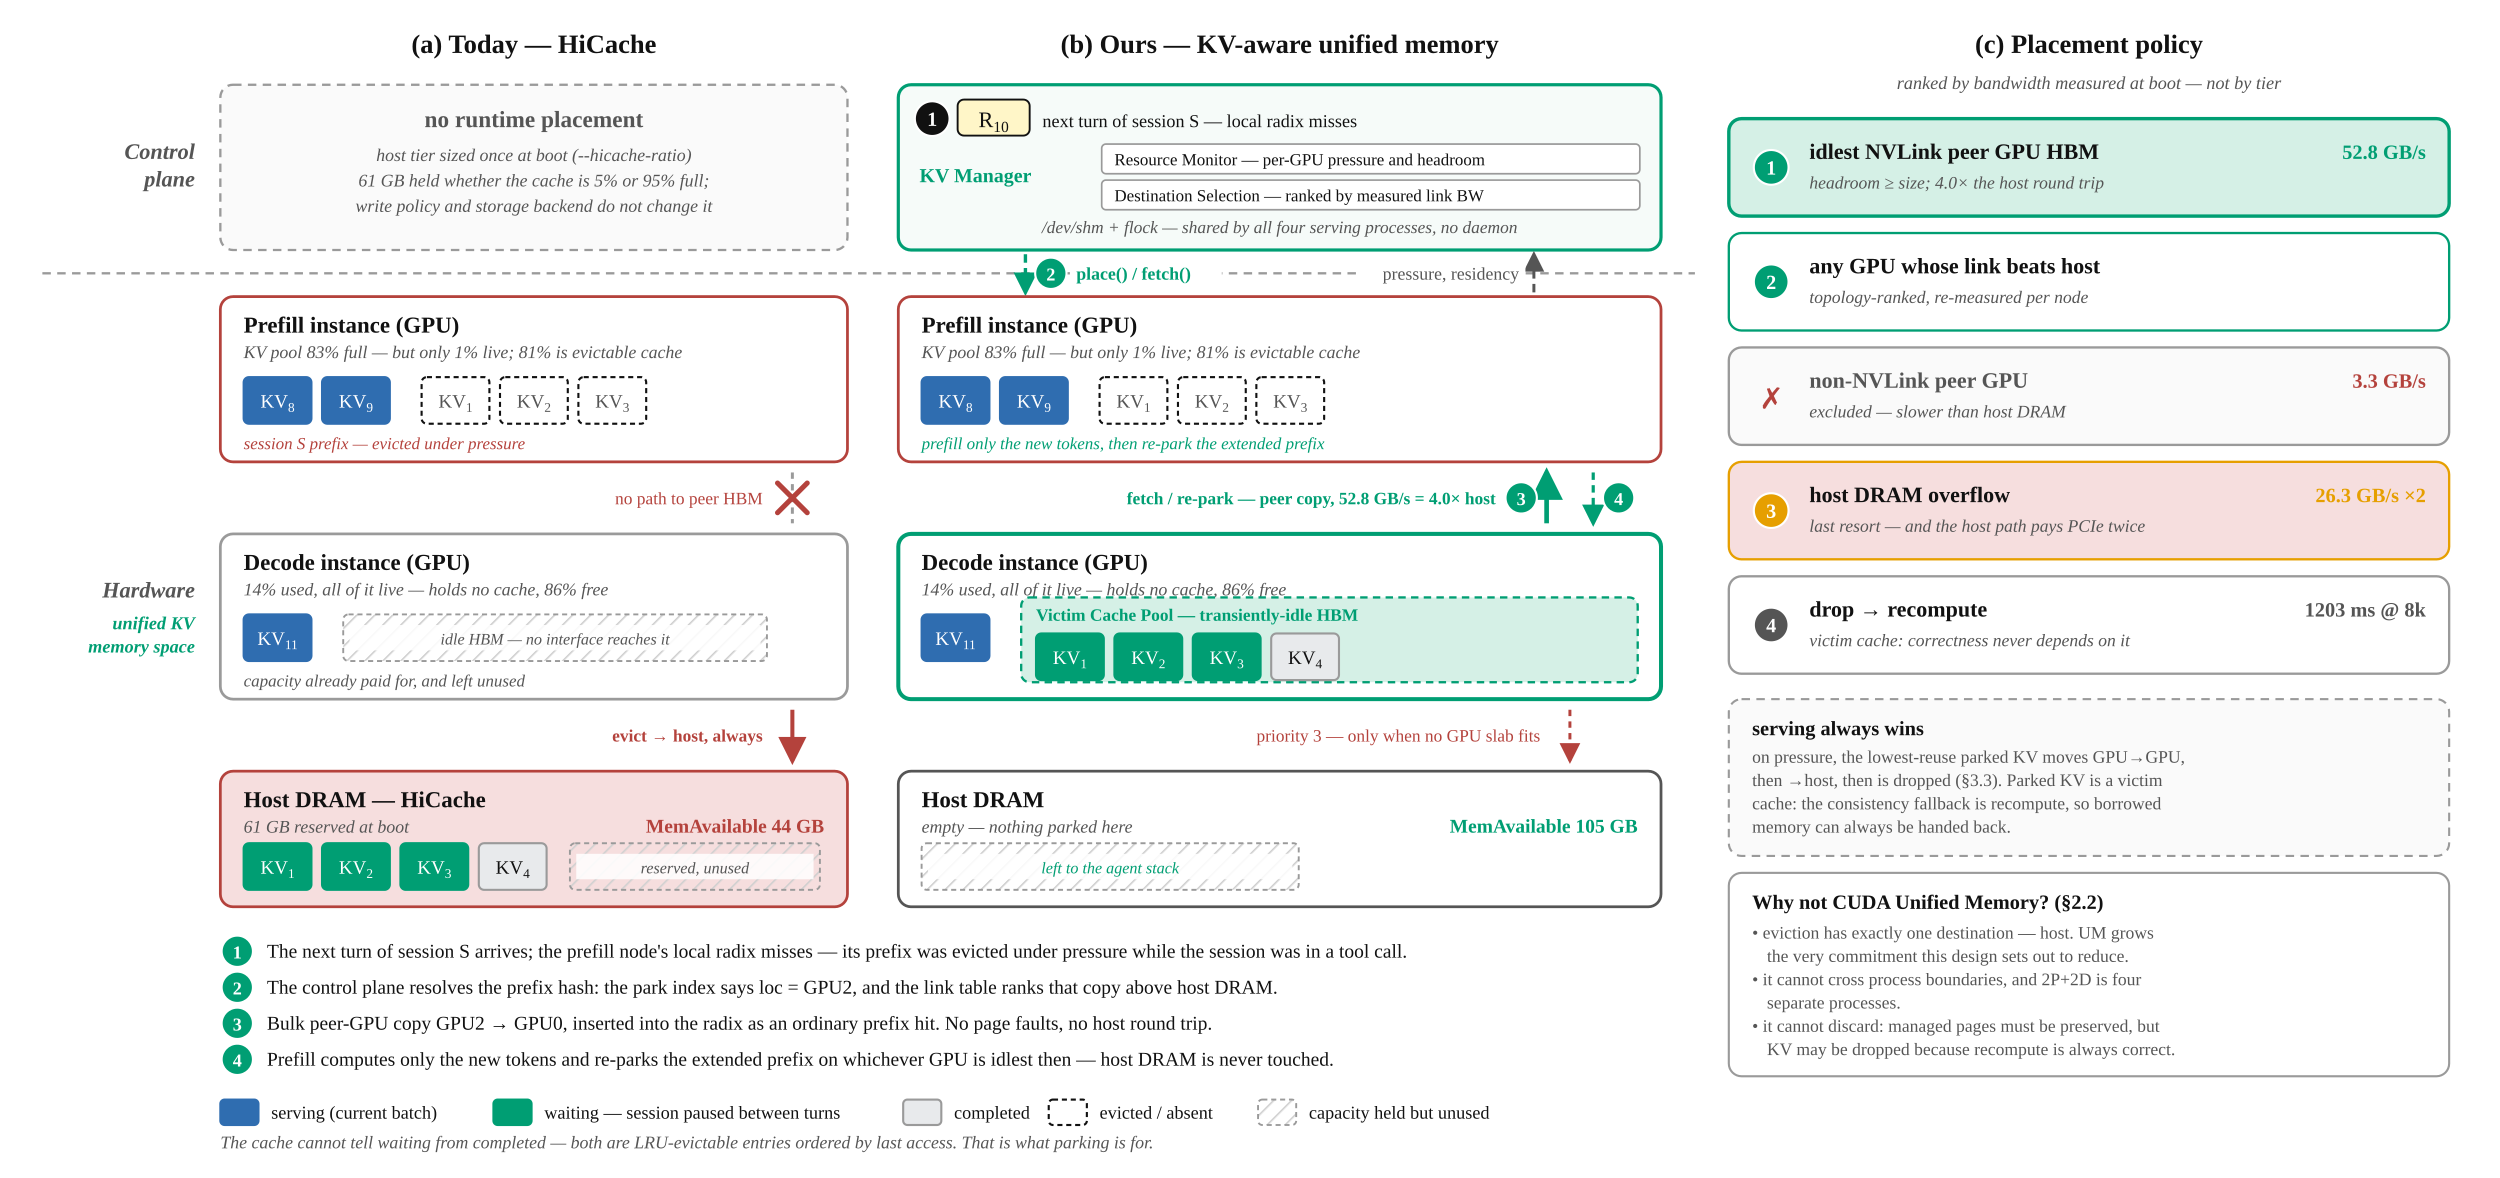
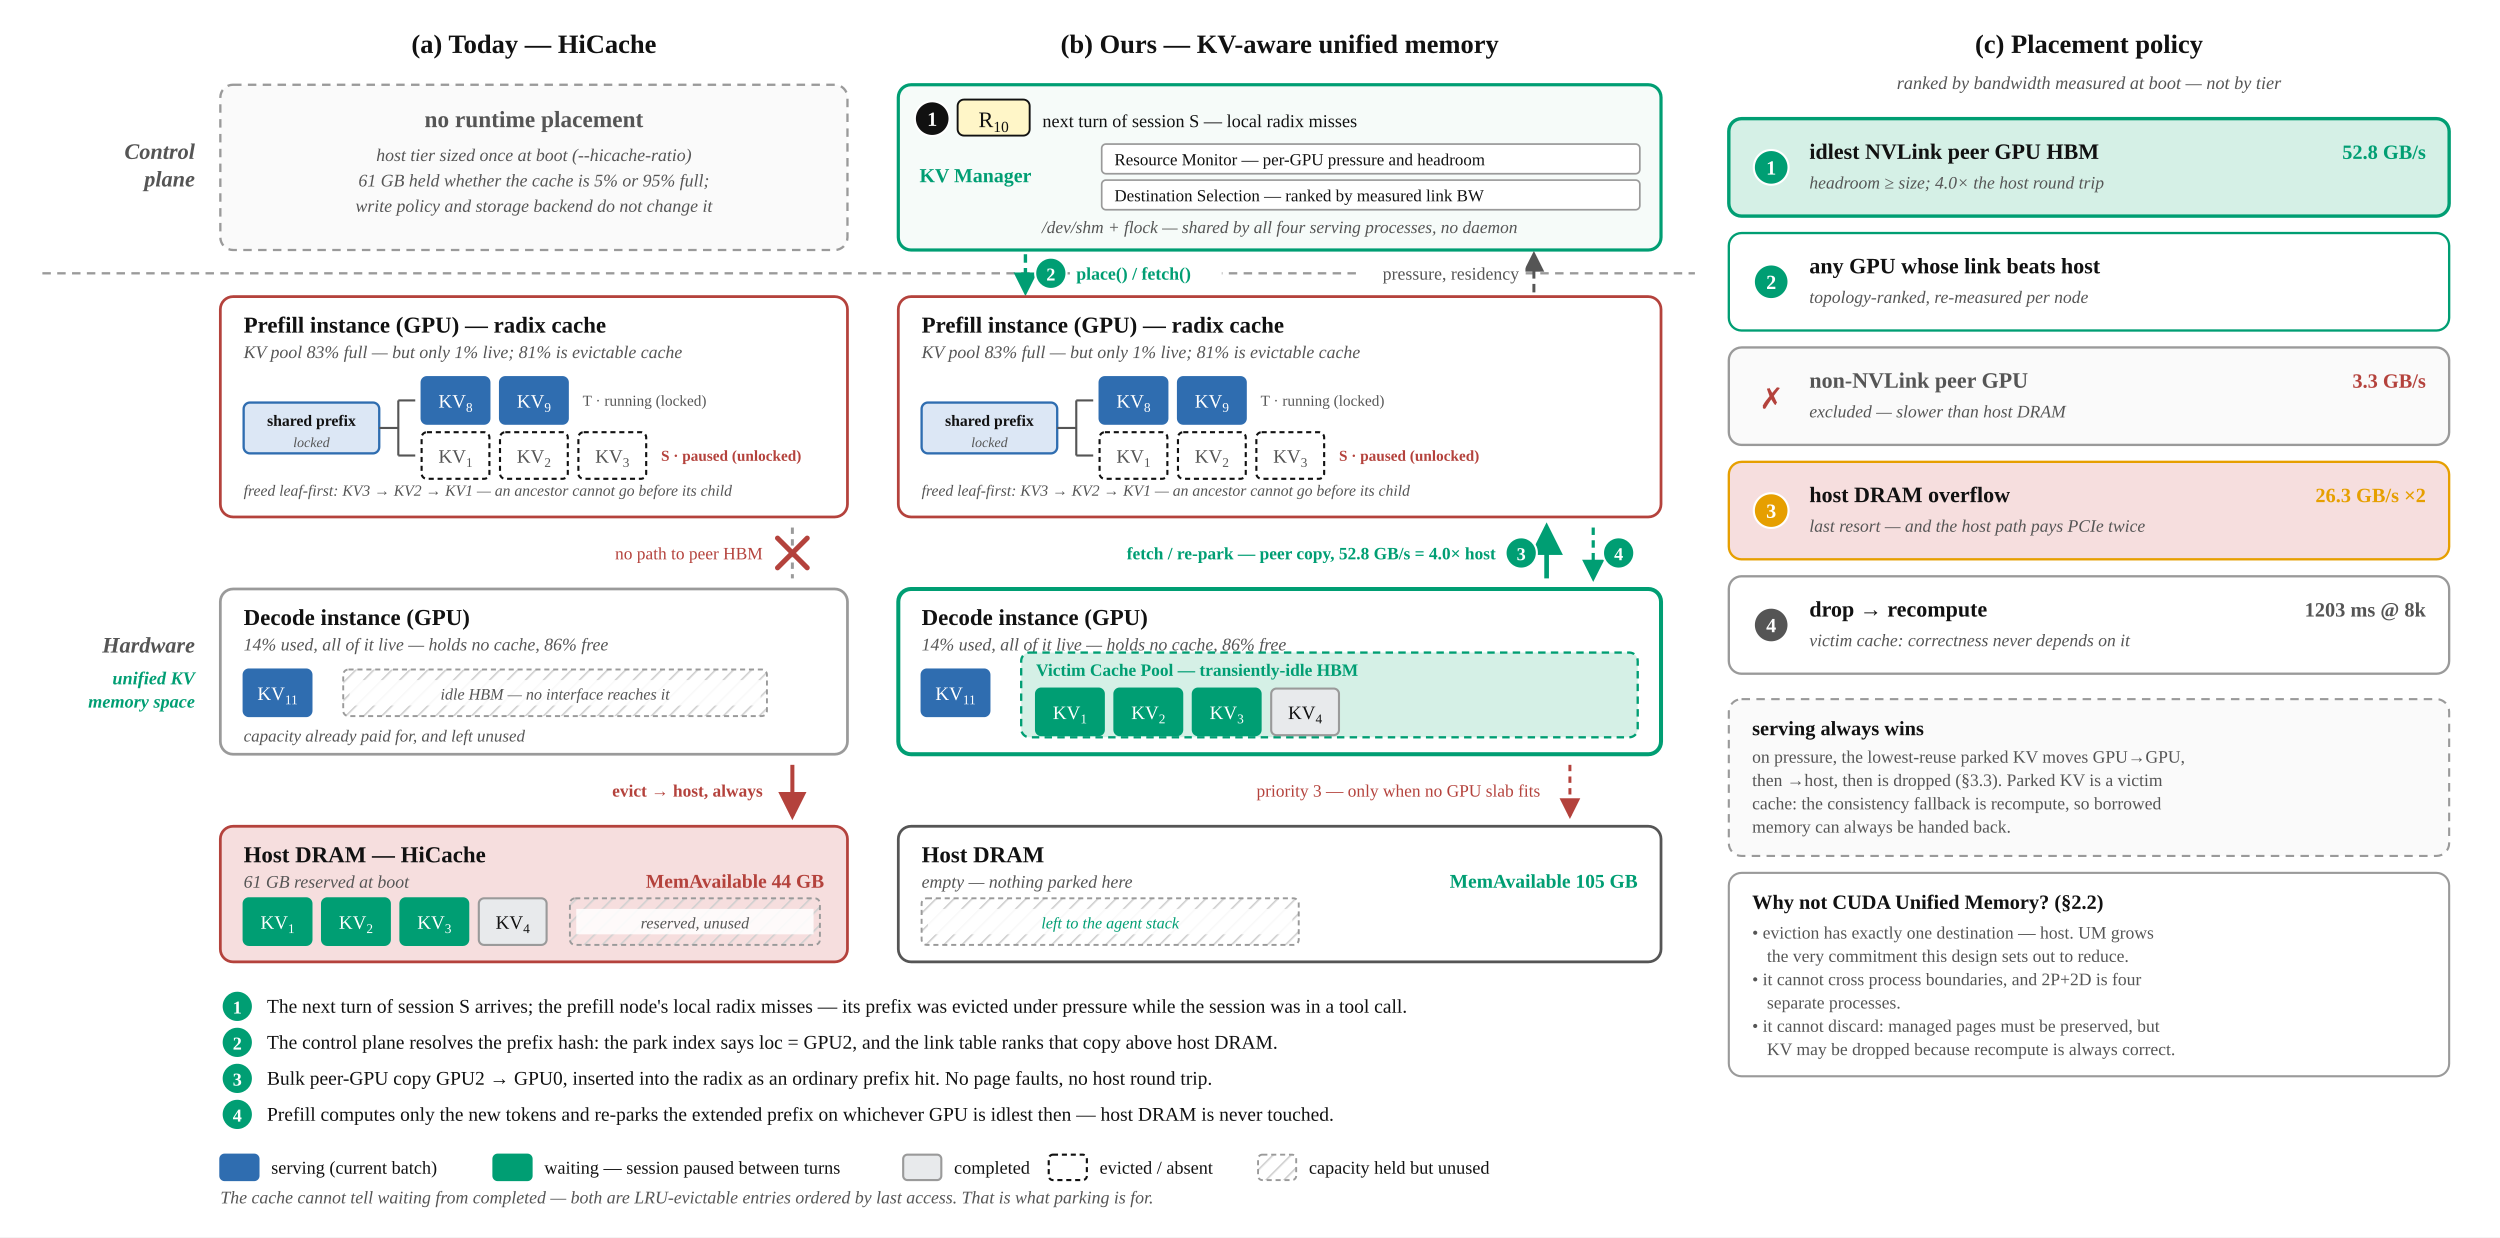
- <svg xmlns="http://www.w3.org/2000/svg" width="1180" height="556" viewBox="0 0 1180 556">
-   <rect width="1180" height="556" fill="white" />
+ <svg xmlns="http://www.w3.org/2000/svg" width="1180" height="584" viewBox="0 0 1180 584">
+   <rect width="1180" height="584" fill="white" />
  <defs>
    <marker id="aMut" viewBox="0 0 10 10" refX="8.4" refY="5" markerWidth="7" markerHeight="7" orient="auto-start-reverse">
      <path d="M0 0 L10 5 L0 10 z" fill="#555555" />
    </marker>
    <marker id="aGrn" viewBox="0 0 10 10" refX="8.4" refY="5" markerWidth="7" markerHeight="7" orient="auto-start-reverse">
      <path d="M0 0 L10 5 L0 10 z" fill="#009E73" />
    </marker>
    <marker id="aRed" viewBox="0 0 10 10" refX="8.4" refY="5" markerWidth="7" markerHeight="7" orient="auto-start-reverse">
      <path d="M0 0 L10 5 L0 10 z" fill="#B4423C" />
    </marker>
    <marker id="aInk" viewBox="0 0 10 10" refX="8.4" refY="5" markerWidth="7" markerHeight="7" orient="auto-start-reverse">
      <path d="M0 0 L10 5 L0 10 z" fill="#111111" />
    </marker>
    <pattern id="hatch" width="6" height="6" patternUnits="userSpaceOnUse" patternTransform="rotate(45)">
      <line x1="0" y1="0" x2="0" y2="6" stroke="#CFCFCF" stroke-width="1.5" />
    </pattern>
  </defs>
  <text x="252.0" y="25" font-family="Times New Roman, Times, serif" font-size="12.5" fill="#111111" font-weight="bold" text-anchor="middle">(a) Today — HiCache</text>
  <text x="604.0" y="25" font-family="Times New Roman, Times, serif" font-size="12.5" fill="#111111" font-weight="bold" text-anchor="middle">(b) Ours — KV-aware unified memory</text>
  <text x="986.0" y="25" font-family="Times New Roman, Times, serif" font-size="12.5" fill="#111111" font-weight="bold" text-anchor="middle">(c) Placement policy</text>
  <line x1="20" y1="129" x2="800" y2="129" stroke="#9A9A9A" stroke-width="1.1" stroke-dasharray="4 3" />
  <text x="92" y="75.0" font-family="Times New Roman, Times, serif" font-size="10.5" fill="#555555" font-weight="bold" text-anchor="end" font-style="italic">Control</text>
  <text x="92" y="88.0" font-family="Times New Roman, Times, serif" font-size="10.5" fill="#555555" font-weight="bold" text-anchor="end" font-style="italic">plane</text>
-   <text x="92" y="282" font-family="Times New Roman, Times, serif" font-size="10.5" fill="#555555" font-weight="bold" text-anchor="end" font-style="italic">Hardware</text>
-   <text x="92" y="297" font-family="Times New Roman, Times, serif" font-size="8.6" fill="#009E73" font-weight="bold" text-anchor="end" font-style="italic">unified KV</text>
-   <text x="92" y="308" font-family="Times New Roman, Times, serif" font-size="8.6" fill="#009E73" font-weight="bold" text-anchor="end" font-style="italic">memory space</text>
+   <text x="92" y="308" font-family="Times New Roman, Times, serif" font-size="10.5" fill="#555555" font-weight="bold" text-anchor="end" font-style="italic">Hardware</text>
+   <text x="92" y="323" font-family="Times New Roman, Times, serif" font-size="8.6" fill="#009E73" font-weight="bold" text-anchor="end" font-style="italic">unified KV</text>
+   <text x="92" y="334" font-family="Times New Roman, Times, serif" font-size="8.6" fill="#009E73" font-weight="bold" text-anchor="end" font-style="italic">memory space</text>
  <rect x="104" y="40" width="296" height="78" rx="6" ry="6" fill="#FAFAFA" stroke="#9A9A9A" stroke-width="1.1" stroke-dasharray="4 3" />
  <text x="252.0" y="60" font-family="Times New Roman, Times, serif" font-size="11" fill="#555555" font-weight="bold" text-anchor="middle">no runtime placement</text>
  <text x="252.0" y="76" font-family="Times New Roman, Times, serif" font-size="8.4" fill="#555555" font-weight="normal" text-anchor="middle" font-style="italic">host tier sized once at boot (--hicache-ratio)</text>
  <text x="252.0" y="88" font-family="Times New Roman, Times, serif" font-size="8.4" fill="#555555" font-weight="normal" text-anchor="middle" font-style="italic">61 GB held whether the cache is 5% or 95% full;</text>
  <text x="252.0" y="100" font-family="Times New Roman, Times, serif" font-size="8.4" fill="#555555" font-weight="normal" text-anchor="middle" font-style="italic">write policy and storage backend do not change it</text>
  <rect x="424" y="40" width="360" height="78" rx="6" ry="6" fill="#F6FBF9" stroke="#009E73" stroke-width="1.5" />
  <circle cx="440" cy="56" r="8.2" fill="#111111" stroke="white" stroke-width="1" />
  <text x="440" y="59.4" font-family="Times New Roman, Times, serif" font-size="9.5" fill="white" font-weight="bold" text-anchor="middle">1</text>
  <rect x="452" y="47" width="34" height="17" rx="3" ry="3" fill="#FFF6C8" stroke="#111111" stroke-width="0.9" />
  <text x="469" y="60" font-family="Times New Roman, Times, serif" font-size="10.5" fill="#111111" font-weight="normal" text-anchor="middle">R<tspan font-size="7.3" dy="2.3">10</tspan>
  </text>
  <text x="492" y="60" font-family="Times New Roman, Times, serif" font-size="8.6" fill="#111111" font-weight="normal" text-anchor="start">next turn of session S — local radix misses</text>
  <text x="434" y="86" font-family="Times New Roman, Times, serif" font-size="9.4" fill="#009E73" font-weight="bold" text-anchor="start">KV Manager</text>
  <rect x="520" y="68" width="254" height="14" rx="2" ry="2" fill="white" stroke="#9A9A9A" stroke-width="0.8" />
  <text x="526" y="78" font-family="Times New Roman, Times, serif" font-size="8.0" fill="#111111" font-weight="normal" text-anchor="start">Resource Monitor — per-GPU pressure and headroom</text>
  <rect x="520" y="85" width="254" height="14" rx="2" ry="2" fill="white" stroke="#9A9A9A" stroke-width="0.8" />
  <text x="526" y="95" font-family="Times New Roman, Times, serif" font-size="8.0" fill="#111111" font-weight="normal" text-anchor="start">Destination Selection — ranked by measured link BW</text>
  <text x="604.0" y="110" font-family="Times New Roman, Times, serif" font-size="8.2" fill="#555555" font-weight="normal" text-anchor="middle" font-style="italic">/dev/shm + flock — shared by all four serving processes, no daemon</text>
  <path d="M 484 120 L 484 138" fill="none" stroke="#009E73" stroke-width="1.6" stroke-dasharray="4 2.5" marker-end="url(#aGrn)" />
  <rect x="505" y="125.112" width="71.688" height="9.66" fill="white" />
  <text x="508" y="132" font-family="Times New Roman, Times, serif" font-size="8.4" fill="#009E73" font-weight="bold" text-anchor="start">place() / fetch()</text>
  <circle cx="496" cy="129" r="7.4" fill="#009E73" stroke="white" stroke-width="1" />
  <text x="496" y="132.4" font-family="Times New Roman, Times, serif" font-size="8.6" fill="white" font-weight="bold" text-anchor="middle">2</text>
  <path d="M 724 138 L 724 120" fill="none" stroke="#555555" stroke-width="1.4" stroke-dasharray="4 2.5" marker-end="url(#aMut)" />
  <rect x="640.584" y="125.112" width="79.416" height="9.66" fill="white" />
  <text x="717" y="132" font-family="Times New Roman, Times, serif" font-size="8.4" fill="#555555" font-weight="normal" text-anchor="end">pressure, residency</text>
-   <rect x="104" y="140" width="296" height="78" rx="6" ry="6" fill="white" stroke="#B4423C" stroke-width="1.3" />
-   <text x="115" y="157" font-family="Times New Roman, Times, serif" font-size="10.8" fill="#111111" font-weight="bold" text-anchor="start">Prefill instance (GPU)</text>
+   <rect x="104" y="140" width="296" height="104" rx="6" ry="6" fill="white" stroke="#B4423C" stroke-width="1.3" />
+   <text x="115" y="157" font-family="Times New Roman, Times, serif" font-size="10.8" fill="#111111" font-weight="bold" text-anchor="start">Prefill instance (GPU) — radix cache</text>
  <text x="115" y="169" font-family="Times New Roman, Times, serif" font-size="8.4" fill="#555555" font-weight="normal" text-anchor="start" font-style="italic">KV pool 83% full — but only 1% live; 81% is evictable cache</text>
-   <rect x="115" y="178" width="32" height="22" rx="2.5" fill="#2F6DB0" stroke="#2F6DB0" stroke-width="1" />
-   <text x="131.0" y="192.4" font-family="Times New Roman, Times, serif" font-size="9" fill="white" font-weight="normal" text-anchor="middle">KV<tspan font-size="6.3" dy="2.0">8</tspan>
-   </text>
-   <rect x="152" y="178" width="32" height="22" rx="2.5" fill="#2F6DB0" stroke="#2F6DB0" stroke-width="1" />
-   <text x="168.0" y="192.4" font-family="Times New Roman, Times, serif" font-size="9" fill="white" font-weight="normal" text-anchor="middle">KV<tspan font-size="6.3" dy="2.0">9</tspan>
-   </text>
-   <rect x="199" y="178" width="32" height="22" rx="2.5" fill="white" stroke="#111111" stroke-width="1" stroke-dasharray="2.4 1.8" />
-   <text x="215.0" y="192.4" font-family="Times New Roman, Times, serif" font-size="9" fill="#555555" font-weight="normal" text-anchor="middle">KV<tspan font-size="6.3" dy="2.0">1</tspan>
-   </text>
-   <rect x="236" y="178" width="32" height="22" rx="2.5" fill="white" stroke="#111111" stroke-width="1" stroke-dasharray="2.4 1.8" />
-   <text x="252.0" y="192.4" font-family="Times New Roman, Times, serif" font-size="9" fill="#555555" font-weight="normal" text-anchor="middle">KV<tspan font-size="6.3" dy="2.0">2</tspan>
-   </text>
-   <rect x="273" y="178" width="32" height="22" rx="2.5" fill="white" stroke="#111111" stroke-width="1" stroke-dasharray="2.4 1.8" />
-   <text x="289.0" y="192.4" font-family="Times New Roman, Times, serif" font-size="9" fill="#555555" font-weight="normal" text-anchor="middle">KV<tspan font-size="6.3" dy="2.0">3</tspan>
-   </text>
-   <text x="115" y="212" font-family="Times New Roman, Times, serif" font-size="8.0" fill="#B4423C" font-weight="normal" text-anchor="start" font-style="italic">session S prefix — evicted under pressure</text>
-   <rect x="104" y="252" width="296" height="78" rx="6" ry="6" fill="white" stroke="#9A9A9A" stroke-width="1.3" />
-   <text x="115" y="269" font-family="Times New Roman, Times, serif" font-size="10.8" fill="#111111" font-weight="bold" text-anchor="start">Decode instance (GPU)</text>
-   <text x="115" y="281" font-family="Times New Roman, Times, serif" font-size="8.4" fill="#555555" font-weight="normal" text-anchor="start" font-style="italic">14% used, all of it live — holds no cache, 86% free</text>
-   <rect x="115" y="290" width="32" height="22" rx="2.5" fill="#2F6DB0" stroke="#2F6DB0" stroke-width="1" />
-   <text x="131.0" y="304.4" font-family="Times New Roman, Times, serif" font-size="9" fill="white" font-weight="normal" text-anchor="middle">KV<tspan font-size="6.3" dy="2.0">11</tspan>
-   </text>
-   <rect x="162" y="290" width="200" height="22" rx="2.5" fill="url(#hatch)" stroke="#9A9A9A" stroke-width="0.9" stroke-dasharray="2.4 1.8" />
-   <rect x="165" y="295.0" width="194" height="12" fill="white" opacity="0.86" />
-   <text x="262.0" y="304.2" font-family="Times New Roman, Times, serif" font-size="7.6" fill="#555555" font-weight="normal" text-anchor="middle" font-style="italic">idle HBM — no interface reaches it</text>
-   <text x="115" y="324" font-family="Times New Roman, Times, serif" font-size="8.0" fill="#555555" font-weight="normal" text-anchor="start" font-style="italic">capacity already paid for, and left unused</text>
-   <rect x="104" y="364" width="296" height="64" rx="6" ry="6" fill="#F6DEDE" stroke="#B4423C" stroke-width="1.3" />
-   <text x="115" y="381" font-family="Times New Roman, Times, serif" font-size="10.8" fill="#111111" font-weight="bold" text-anchor="start">Host DRAM — HiCache</text>
-   <text x="115" y="393" font-family="Times New Roman, Times, serif" font-size="8.4" fill="#555555" font-weight="normal" text-anchor="start" font-style="italic">61 GB reserved at boot</text>
-   <text x="389" y="393" font-family="Times New Roman, Times, serif" font-size="9.2" fill="#B4423C" font-weight="bold" text-anchor="end">MemAvailable 44 GB</text>
-   <rect x="115" y="398" width="32" height="22" rx="2.5" fill="#009E73" stroke="#009E73" stroke-width="1" />
-   <text x="131.0" y="412.4" font-family="Times New Roman, Times, serif" font-size="9" fill="white" font-weight="normal" text-anchor="middle">KV<tspan font-size="6.3" dy="2.0">1</tspan>
-   </text>
-   <rect x="152" y="398" width="32" height="22" rx="2.5" fill="#009E73" stroke="#009E73" stroke-width="1" />
-   <text x="168.0" y="412.4" font-family="Times New Roman, Times, serif" font-size="9" fill="white" font-weight="normal" text-anchor="middle">KV<tspan font-size="6.3" dy="2.0">2</tspan>
-   </text>
-   <rect x="189" y="398" width="32" height="22" rx="2.5" fill="#009E73" stroke="#009E73" stroke-width="1" />
-   <text x="205.0" y="412.4" font-family="Times New Roman, Times, serif" font-size="9" fill="white" font-weight="normal" text-anchor="middle">KV<tspan font-size="6.3" dy="2.0">3</tspan>
-   </text>
-   <rect x="226" y="398" width="32" height="22" rx="2.5" fill="#E8EAEC" stroke="#9A9A9A" stroke-width="1" />
-   <text x="242.0" y="412.4" font-family="Times New Roman, Times, serif" font-size="9" fill="#111111" font-weight="normal" text-anchor="middle">KV<tspan font-size="6.3" dy="2.0">4</tspan>
-   </text>
-   <rect x="269" y="398" width="118" height="22" rx="2.5" fill="url(#hatch)" stroke="#9A9A9A" stroke-width="0.9" stroke-dasharray="2.4 1.8" />
-   <rect x="272" y="403.0" width="112" height="12" fill="white" opacity="0.86" />
-   <text x="328.0" y="412.2" font-family="Times New Roman, Times, serif" font-size="7.6" fill="#555555" font-weight="normal" text-anchor="middle" font-style="italic">reserved, unused</text>
-   <rect x="424" y="140" width="360" height="78" rx="6" ry="6" fill="white" stroke="#B4423C" stroke-width="1.3" />
-   <text x="435" y="157" font-family="Times New Roman, Times, serif" font-size="10.8" fill="#111111" font-weight="bold" text-anchor="start">Prefill instance (GPU)</text>
+   <rect x="115" y="190.0" width="64" height="24" rx="3" ry="3" fill="#DCE7F5" stroke="#2F6DB0" stroke-width="1.1" />
+   <text x="147.0" y="201.0" font-family="Times New Roman, Times, serif" font-size="7.4" fill="#111111" font-weight="bold" text-anchor="middle">shared prefix</text>
+   <text x="147.0" y="211.0" font-family="Times New Roman, Times, serif" font-size="6.6" fill="#555555" font-weight="normal" text-anchor="middle" font-style="italic">locked</text>
+   <line x1="179" y1="202.0" x2="188" y2="202.0" stroke="#555555" stroke-width="1" />
+   <line x1="188" y1="189.0" x2="188" y2="215.0" stroke="#555555" stroke-width="1" />
+   <line x1="188" y1="189.0" x2="196" y2="189.0" stroke="#555555" stroke-width="1" />
+   <line x1="188" y1="215.0" x2="196" y2="215.0" stroke="#555555" stroke-width="1" />
+   <rect x="199" y="178" width="32" height="22" rx="2.5" fill="#2F6DB0" stroke="#2F6DB0" stroke-width="1" />
+   <text x="215.0" y="192.4" font-family="Times New Roman, Times, serif" font-size="9" fill="white" font-weight="normal" text-anchor="middle">KV<tspan font-size="6.3" dy="2.0">8</tspan>
+   </text>
+   <rect x="236" y="178" width="32" height="22" rx="2.5" fill="#2F6DB0" stroke="#2F6DB0" stroke-width="1" />
+   <text x="252.0" y="192.4" font-family="Times New Roman, Times, serif" font-size="9" fill="white" font-weight="normal" text-anchor="middle">KV<tspan font-size="6.3" dy="2.0">9</tspan>
+   </text>
+   <text x="275" y="191.5" font-family="Times New Roman, Times, serif" font-size="7.2" fill="#555555" font-weight="normal" text-anchor="start">T · running (locked)</text>
+   <rect x="199" y="204" width="32" height="22" rx="2.5" fill="white" stroke="#111111" stroke-width="1" stroke-dasharray="2.4 1.8" />
+   <text x="215.0" y="218.4" font-family="Times New Roman, Times, serif" font-size="9" fill="#555555" font-weight="normal" text-anchor="middle">KV<tspan font-size="6.3" dy="2.0">1</tspan>
+   </text>
+   <rect x="236" y="204" width="32" height="22" rx="2.5" fill="white" stroke="#111111" stroke-width="1" stroke-dasharray="2.4 1.8" />
+   <text x="252.0" y="218.4" font-family="Times New Roman, Times, serif" font-size="9" fill="#555555" font-weight="normal" text-anchor="middle">KV<tspan font-size="6.3" dy="2.0">2</tspan>
+   </text>
+   <rect x="273" y="204" width="32" height="22" rx="2.5" fill="white" stroke="#111111" stroke-width="1" stroke-dasharray="2.4 1.8" />
+   <text x="289.0" y="218.4" font-family="Times New Roman, Times, serif" font-size="9" fill="#555555" font-weight="normal" text-anchor="middle">KV<tspan font-size="6.3" dy="2.0">3</tspan>
+   </text>
+   <text x="312" y="217.5" font-family="Times New Roman, Times, serif" font-size="7.2" fill="#B4423C" font-weight="bold" text-anchor="start">S · paused (unlocked)</text>
+   <text x="115" y="234" font-family="Times New Roman, Times, serif" font-size="7.4" fill="#555555" font-weight="normal" text-anchor="start" font-style="italic">freed leaf-first: KV3 → KV2 → KV1 — an ancestor cannot go before its child</text>
+   <rect x="104" y="278" width="296" height="78" rx="6" ry="6" fill="white" stroke="#9A9A9A" stroke-width="1.3" />
+   <text x="115" y="295" font-family="Times New Roman, Times, serif" font-size="10.8" fill="#111111" font-weight="bold" text-anchor="start">Decode instance (GPU)</text>
+   <text x="115" y="307" font-family="Times New Roman, Times, serif" font-size="8.4" fill="#555555" font-weight="normal" text-anchor="start" font-style="italic">14% used, all of it live — holds no cache, 86% free</text>
+   <rect x="115" y="316" width="32" height="22" rx="2.5" fill="#2F6DB0" stroke="#2F6DB0" stroke-width="1" />
+   <text x="131.0" y="330.4" font-family="Times New Roman, Times, serif" font-size="9" fill="white" font-weight="normal" text-anchor="middle">KV<tspan font-size="6.3" dy="2.0">11</tspan>
+   </text>
+   <rect x="162" y="316" width="200" height="22" rx="2.5" fill="url(#hatch)" stroke="#9A9A9A" stroke-width="0.9" stroke-dasharray="2.4 1.8" />
+   <rect x="165" y="321.0" width="194" height="12" fill="white" opacity="0.86" />
+   <text x="262.0" y="330.2" font-family="Times New Roman, Times, serif" font-size="7.6" fill="#555555" font-weight="normal" text-anchor="middle" font-style="italic">idle HBM — no interface reaches it</text>
+   <text x="115" y="350" font-family="Times New Roman, Times, serif" font-size="8.0" fill="#555555" font-weight="normal" text-anchor="start" font-style="italic">capacity already paid for, and left unused</text>
+   <rect x="104" y="390" width="296" height="64" rx="6" ry="6" fill="#F6DEDE" stroke="#B4423C" stroke-width="1.3" />
+   <text x="115" y="407" font-family="Times New Roman, Times, serif" font-size="10.8" fill="#111111" font-weight="bold" text-anchor="start">Host DRAM — HiCache</text>
+   <text x="115" y="419" font-family="Times New Roman, Times, serif" font-size="8.4" fill="#555555" font-weight="normal" text-anchor="start" font-style="italic">61 GB reserved at boot</text>
+   <text x="389" y="419" font-family="Times New Roman, Times, serif" font-size="9.2" fill="#B4423C" font-weight="bold" text-anchor="end">MemAvailable 44 GB</text>
+   <rect x="115" y="424" width="32" height="22" rx="2.5" fill="#009E73" stroke="#009E73" stroke-width="1" />
+   <text x="131.0" y="438.4" font-family="Times New Roman, Times, serif" font-size="9" fill="white" font-weight="normal" text-anchor="middle">KV<tspan font-size="6.3" dy="2.0">1</tspan>
+   </text>
+   <rect x="152" y="424" width="32" height="22" rx="2.5" fill="#009E73" stroke="#009E73" stroke-width="1" />
+   <text x="168.0" y="438.4" font-family="Times New Roman, Times, serif" font-size="9" fill="white" font-weight="normal" text-anchor="middle">KV<tspan font-size="6.3" dy="2.0">2</tspan>
+   </text>
+   <rect x="189" y="424" width="32" height="22" rx="2.5" fill="#009E73" stroke="#009E73" stroke-width="1" />
+   <text x="205.0" y="438.4" font-family="Times New Roman, Times, serif" font-size="9" fill="white" font-weight="normal" text-anchor="middle">KV<tspan font-size="6.3" dy="2.0">3</tspan>
+   </text>
+   <rect x="226" y="424" width="32" height="22" rx="2.5" fill="#E8EAEC" stroke="#9A9A9A" stroke-width="1" />
+   <text x="242.0" y="438.4" font-family="Times New Roman, Times, serif" font-size="9" fill="#111111" font-weight="normal" text-anchor="middle">KV<tspan font-size="6.3" dy="2.0">4</tspan>
+   </text>
+   <rect x="269" y="424" width="118" height="22" rx="2.5" fill="url(#hatch)" stroke="#9A9A9A" stroke-width="0.9" stroke-dasharray="2.4 1.8" />
+   <rect x="272" y="429.0" width="112" height="12" fill="white" opacity="0.86" />
+   <text x="328.0" y="438.2" font-family="Times New Roman, Times, serif" font-size="7.6" fill="#555555" font-weight="normal" text-anchor="middle" font-style="italic">reserved, unused</text>
+   <rect x="424" y="140" width="360" height="104" rx="6" ry="6" fill="white" stroke="#B4423C" stroke-width="1.3" />
+   <text x="435" y="157" font-family="Times New Roman, Times, serif" font-size="10.8" fill="#111111" font-weight="bold" text-anchor="start">Prefill instance (GPU) — radix cache</text>
  <text x="435" y="169" font-family="Times New Roman, Times, serif" font-size="8.4" fill="#555555" font-weight="normal" text-anchor="start" font-style="italic">KV pool 83% full — but only 1% live; 81% is evictable cache</text>
-   <rect x="435" y="178" width="32" height="22" rx="2.5" fill="#2F6DB0" stroke="#2F6DB0" stroke-width="1" />
-   <text x="451.0" y="192.4" font-family="Times New Roman, Times, serif" font-size="9" fill="white" font-weight="normal" text-anchor="middle">KV<tspan font-size="6.3" dy="2.0">8</tspan>
-   </text>
-   <rect x="472" y="178" width="32" height="22" rx="2.5" fill="#2F6DB0" stroke="#2F6DB0" stroke-width="1" />
-   <text x="488.0" y="192.4" font-family="Times New Roman, Times, serif" font-size="9" fill="white" font-weight="normal" text-anchor="middle">KV<tspan font-size="6.3" dy="2.0">9</tspan>
-   </text>
-   <rect x="519" y="178" width="32" height="22" rx="2.5" fill="white" stroke="#111111" stroke-width="1" stroke-dasharray="2.4 1.8" />
-   <text x="535.0" y="192.4" font-family="Times New Roman, Times, serif" font-size="9" fill="#555555" font-weight="normal" text-anchor="middle">KV<tspan font-size="6.3" dy="2.0">1</tspan>
-   </text>
-   <rect x="556" y="178" width="32" height="22" rx="2.5" fill="white" stroke="#111111" stroke-width="1" stroke-dasharray="2.4 1.8" />
-   <text x="572.0" y="192.4" font-family="Times New Roman, Times, serif" font-size="9" fill="#555555" font-weight="normal" text-anchor="middle">KV<tspan font-size="6.3" dy="2.0">2</tspan>
-   </text>
-   <rect x="593" y="178" width="32" height="22" rx="2.5" fill="white" stroke="#111111" stroke-width="1" stroke-dasharray="2.4 1.8" />
-   <text x="609.0" y="192.4" font-family="Times New Roman, Times, serif" font-size="9" fill="#555555" font-weight="normal" text-anchor="middle">KV<tspan font-size="6.3" dy="2.0">3</tspan>
-   </text>
-   <text x="435" y="212" font-family="Times New Roman, Times, serif" font-size="8.0" fill="#009E73" font-weight="normal" text-anchor="start" font-style="italic">prefill only the new tokens, then re-park the extended prefix</text>
-   <rect x="424" y="252" width="360" height="78" rx="6" ry="6" fill="white" stroke="#009E73" stroke-width="1.9" />
-   <text x="435" y="269" font-family="Times New Roman, Times, serif" font-size="10.8" fill="#111111" font-weight="bold" text-anchor="start">Decode instance (GPU)</text>
-   <text x="435" y="281" font-family="Times New Roman, Times, serif" font-size="8.4" fill="#555555" font-weight="normal" text-anchor="start" font-style="italic">14% used, all of it live — holds no cache, 86% free</text>
-   <rect x="435" y="290" width="32" height="22" rx="2.5" fill="#2F6DB0" stroke="#2F6DB0" stroke-width="1" />
-   <text x="451.0" y="304.4" font-family="Times New Roman, Times, serif" font-size="9" fill="white" font-weight="normal" text-anchor="middle">KV<tspan font-size="6.3" dy="2.0">11</tspan>
-   </text>
-   <rect x="482" y="282" width="291" height="40" rx="4" ry="4" fill="#D5F0E6" stroke="#009E73" stroke-width="1.1" stroke-dasharray="3.5 2.5" />
-   <text x="489" y="293" font-family="Times New Roman, Times, serif" font-size="8.2" fill="#009E73" font-weight="bold" text-anchor="start">Victim Cache Pool — transiently-idle HBM</text>
-   <rect x="489" y="299" width="32" height="22" rx="2.5" fill="#009E73" stroke="#009E73" stroke-width="1" />
-   <text x="505.0" y="313.4" font-family="Times New Roman, Times, serif" font-size="9" fill="white" font-weight="normal" text-anchor="middle">KV<tspan font-size="6.3" dy="2.0">1</tspan>
-   </text>
-   <rect x="526" y="299" width="32" height="22" rx="2.5" fill="#009E73" stroke="#009E73" stroke-width="1" />
-   <text x="542.0" y="313.4" font-family="Times New Roman, Times, serif" font-size="9" fill="white" font-weight="normal" text-anchor="middle">KV<tspan font-size="6.3" dy="2.0">2</tspan>
-   </text>
-   <rect x="563" y="299" width="32" height="22" rx="2.5" fill="#009E73" stroke="#009E73" stroke-width="1" />
-   <text x="579.0" y="313.4" font-family="Times New Roman, Times, serif" font-size="9" fill="white" font-weight="normal" text-anchor="middle">KV<tspan font-size="6.3" dy="2.0">3</tspan>
-   </text>
-   <rect x="600" y="299" width="32" height="22" rx="2.5" fill="#E8EAEC" stroke="#9A9A9A" stroke-width="1" />
-   <text x="616.0" y="313.4" font-family="Times New Roman, Times, serif" font-size="9" fill="#111111" font-weight="normal" text-anchor="middle">KV<tspan font-size="6.3" dy="2.0">4</tspan>
-   </text>
-   <rect x="424" y="364" width="360" height="64" rx="6" ry="6" fill="white" stroke="#555555" stroke-width="1.3" />
-   <text x="435" y="381" font-family="Times New Roman, Times, serif" font-size="10.8" fill="#111111" font-weight="bold" text-anchor="start">Host DRAM</text>
-   <text x="435" y="393" font-family="Times New Roman, Times, serif" font-size="8.4" fill="#555555" font-weight="normal" text-anchor="start" font-style="italic">empty — nothing parked here</text>
-   <text x="773" y="393" font-family="Times New Roman, Times, serif" font-size="9.2" fill="#009E73" font-weight="bold" text-anchor="end">MemAvailable 105 GB</text>
-   <rect x="435" y="398" width="178" height="22" rx="2.5" fill="url(#hatch)" stroke="#9A9A9A" stroke-width="0.9" stroke-dasharray="2.4 1.8" />
-   <rect x="438" y="403.0" width="172" height="12" fill="white" opacity="0.86" />
-   <text x="524.0" y="412.2" font-family="Times New Roman, Times, serif" font-size="7.6" fill="#009E73" font-weight="normal" text-anchor="middle" font-style="italic">left to the agent stack</text>
-   <line x1="374" y1="223" x2="374" y2="247" stroke="#9A9A9A" stroke-width="1.4" stroke-dasharray="3 2.5" />
-   <path d="M 367 228.0 L 381 242.0 M 381 228.0 L 367 242.0" stroke="#B4423C" stroke-width="2.4" stroke-linecap="round" />
-   <rect x="285.332" y="231.276" width="77.668" height="9.43" fill="white" />
-   <text x="360" y="238.0" font-family="Times New Roman, Times, serif" font-size="8.2" fill="#B4423C" font-weight="normal" text-anchor="end">no path to peer HBM</text>
-   <path d="M 374 335 L 374 359" fill="none" stroke="#B4423C" stroke-width="1.9" marker-end="url(#aRed)" />
-   <rect x="281.56" y="343.276" width="81.44" height="9.43" fill="white" />
-   <text x="360" y="350.0" font-family="Times New Roman, Times, serif" font-size="8.2" fill="#B4423C" font-weight="bold" text-anchor="end">evict → host, always</text>
-   <path d="M 730 247 L 730 223" fill="none" stroke="#009E73" stroke-width="2.2" marker-end="url(#aGrn)" />
-   <path d="M 752 223 L 752 247" fill="none" stroke="#009E73" stroke-width="1.5" stroke-dasharray="3.5 2.5" marker-end="url(#aGrn)" />
-   <circle cx="718" cy="235.0" r="7.4" fill="#009E73" stroke="white" stroke-width="1" />
-   <text x="718" y="238.4" font-family="Times New Roman, Times, serif" font-size="8.6" fill="white" font-weight="bold" text-anchor="middle">3</text>
-   <circle cx="764" cy="235.0" r="7.4" fill="#009E73" stroke="white" stroke-width="1" />
-   <text x="764" y="238.4" font-family="Times New Roman, Times, serif" font-size="8.6" fill="white" font-weight="bold" text-anchor="middle">4</text>
-   <rect x="514.4" y="231.276" width="194.6" height="9.43" fill="white" />
-   <text x="706" y="238.0" font-family="Times New Roman, Times, serif" font-size="8.2" fill="#009E73" font-weight="bold" text-anchor="end">fetch / re-park — peer copy, 52.8 GB/s = 4.0× host</text>
-   <path d="M 741 335 L 741 359" fill="none" stroke="#B4423C" stroke-width="1.4" stroke-dasharray="3 2.5" marker-end="url(#aRed)" />
-   <rect x="576.892" y="343.276" width="153.108" height="9.43" fill="white" />
-   <text x="727" y="350.0" font-family="Times New Roman, Times, serif" font-size="8.2" fill="#B4423C" font-weight="normal" text-anchor="end">priority 3 — only when no GPU slab fits</text>
+   <rect x="435" y="190.0" width="64" height="24" rx="3" ry="3" fill="#DCE7F5" stroke="#2F6DB0" stroke-width="1.1" />
+   <text x="467.0" y="201.0" font-family="Times New Roman, Times, serif" font-size="7.4" fill="#111111" font-weight="bold" text-anchor="middle">shared prefix</text>
+   <text x="467.0" y="211.0" font-family="Times New Roman, Times, serif" font-size="6.6" fill="#555555" font-weight="normal" text-anchor="middle" font-style="italic">locked</text>
+   <line x1="499" y1="202.0" x2="508" y2="202.0" stroke="#555555" stroke-width="1" />
+   <line x1="508" y1="189.0" x2="508" y2="215.0" stroke="#555555" stroke-width="1" />
+   <line x1="508" y1="189.0" x2="516" y2="189.0" stroke="#555555" stroke-width="1" />
+   <line x1="508" y1="215.0" x2="516" y2="215.0" stroke="#555555" stroke-width="1" />
+   <rect x="519" y="178" width="32" height="22" rx="2.5" fill="#2F6DB0" stroke="#2F6DB0" stroke-width="1" />
+   <text x="535.0" y="192.4" font-family="Times New Roman, Times, serif" font-size="9" fill="white" font-weight="normal" text-anchor="middle">KV<tspan font-size="6.3" dy="2.0">8</tspan>
+   </text>
+   <rect x="556" y="178" width="32" height="22" rx="2.5" fill="#2F6DB0" stroke="#2F6DB0" stroke-width="1" />
+   <text x="572.0" y="192.4" font-family="Times New Roman, Times, serif" font-size="9" fill="white" font-weight="normal" text-anchor="middle">KV<tspan font-size="6.3" dy="2.0">9</tspan>
+   </text>
+   <text x="595" y="191.5" font-family="Times New Roman, Times, serif" font-size="7.2" fill="#555555" font-weight="normal" text-anchor="start">T · running (locked)</text>
+   <rect x="519" y="204" width="32" height="22" rx="2.5" fill="white" stroke="#111111" stroke-width="1" stroke-dasharray="2.4 1.8" />
+   <text x="535.0" y="218.4" font-family="Times New Roman, Times, serif" font-size="9" fill="#555555" font-weight="normal" text-anchor="middle">KV<tspan font-size="6.3" dy="2.0">1</tspan>
+   </text>
+   <rect x="556" y="204" width="32" height="22" rx="2.5" fill="white" stroke="#111111" stroke-width="1" stroke-dasharray="2.4 1.8" />
+   <text x="572.0" y="218.4" font-family="Times New Roman, Times, serif" font-size="9" fill="#555555" font-weight="normal" text-anchor="middle">KV<tspan font-size="6.3" dy="2.0">2</tspan>
+   </text>
+   <rect x="593" y="204" width="32" height="22" rx="2.5" fill="white" stroke="#111111" stroke-width="1" stroke-dasharray="2.4 1.8" />
+   <text x="609.0" y="218.4" font-family="Times New Roman, Times, serif" font-size="9" fill="#555555" font-weight="normal" text-anchor="middle">KV<tspan font-size="6.3" dy="2.0">3</tspan>
+   </text>
+   <text x="632" y="217.5" font-family="Times New Roman, Times, serif" font-size="7.2" fill="#B4423C" font-weight="bold" text-anchor="start">S · paused (unlocked)</text>
+   <text x="435" y="234" font-family="Times New Roman, Times, serif" font-size="7.4" fill="#555555" font-weight="normal" text-anchor="start" font-style="italic">freed leaf-first: KV3 → KV2 → KV1 — an ancestor cannot go before its child</text>
+   <rect x="424" y="278" width="360" height="78" rx="6" ry="6" fill="white" stroke="#009E73" stroke-width="1.9" />
+   <text x="435" y="295" font-family="Times New Roman, Times, serif" font-size="10.8" fill="#111111" font-weight="bold" text-anchor="start">Decode instance (GPU)</text>
+   <text x="435" y="307" font-family="Times New Roman, Times, serif" font-size="8.4" fill="#555555" font-weight="normal" text-anchor="start" font-style="italic">14% used, all of it live — holds no cache, 86% free</text>
+   <rect x="435" y="316" width="32" height="22" rx="2.5" fill="#2F6DB0" stroke="#2F6DB0" stroke-width="1" />
+   <text x="451.0" y="330.4" font-family="Times New Roman, Times, serif" font-size="9" fill="white" font-weight="normal" text-anchor="middle">KV<tspan font-size="6.3" dy="2.0">11</tspan>
+   </text>
+   <rect x="482" y="308" width="291" height="40" rx="4" ry="4" fill="#D5F0E6" stroke="#009E73" stroke-width="1.1" stroke-dasharray="3.5 2.5" />
+   <text x="489" y="319" font-family="Times New Roman, Times, serif" font-size="8.2" fill="#009E73" font-weight="bold" text-anchor="start">Victim Cache Pool — transiently-idle HBM</text>
+   <rect x="489" y="325" width="32" height="22" rx="2.5" fill="#009E73" stroke="#009E73" stroke-width="1" />
+   <text x="505.0" y="339.4" font-family="Times New Roman, Times, serif" font-size="9" fill="white" font-weight="normal" text-anchor="middle">KV<tspan font-size="6.3" dy="2.0">1</tspan>
+   </text>
+   <rect x="526" y="325" width="32" height="22" rx="2.5" fill="#009E73" stroke="#009E73" stroke-width="1" />
+   <text x="542.0" y="339.4" font-family="Times New Roman, Times, serif" font-size="9" fill="white" font-weight="normal" text-anchor="middle">KV<tspan font-size="6.3" dy="2.0">2</tspan>
+   </text>
+   <rect x="563" y="325" width="32" height="22" rx="2.5" fill="#009E73" stroke="#009E73" stroke-width="1" />
+   <text x="579.0" y="339.4" font-family="Times New Roman, Times, serif" font-size="9" fill="white" font-weight="normal" text-anchor="middle">KV<tspan font-size="6.3" dy="2.0">3</tspan>
+   </text>
+   <rect x="600" y="325" width="32" height="22" rx="2.5" fill="#E8EAEC" stroke="#9A9A9A" stroke-width="1" />
+   <text x="616.0" y="339.4" font-family="Times New Roman, Times, serif" font-size="9" fill="#111111" font-weight="normal" text-anchor="middle">KV<tspan font-size="6.3" dy="2.0">4</tspan>
+   </text>
+   <rect x="424" y="390" width="360" height="64" rx="6" ry="6" fill="white" stroke="#555555" stroke-width="1.3" />
+   <text x="435" y="407" font-family="Times New Roman, Times, serif" font-size="10.8" fill="#111111" font-weight="bold" text-anchor="start">Host DRAM</text>
+   <text x="435" y="419" font-family="Times New Roman, Times, serif" font-size="8.4" fill="#555555" font-weight="normal" text-anchor="start" font-style="italic">empty — nothing parked here</text>
+   <text x="773" y="419" font-family="Times New Roman, Times, serif" font-size="9.2" fill="#009E73" font-weight="bold" text-anchor="end">MemAvailable 105 GB</text>
+   <rect x="435" y="424" width="178" height="22" rx="2.5" fill="url(#hatch)" stroke="#9A9A9A" stroke-width="0.9" stroke-dasharray="2.4 1.8" />
+   <rect x="438" y="429.0" width="172" height="12" fill="white" opacity="0.86" />
+   <text x="524.0" y="438.2" font-family="Times New Roman, Times, serif" font-size="7.6" fill="#009E73" font-weight="normal" text-anchor="middle" font-style="italic">left to the agent stack</text>
+   <line x1="374" y1="249" x2="374" y2="273" stroke="#9A9A9A" stroke-width="1.4" stroke-dasharray="3 2.5" />
+   <path d="M 367 254.0 L 381 268.0 M 381 254.0 L 367 268.0" stroke="#B4423C" stroke-width="2.4" stroke-linecap="round" />
+   <rect x="285.332" y="257.276" width="77.668" height="9.43" fill="white" />
+   <text x="360" y="264.0" font-family="Times New Roman, Times, serif" font-size="8.2" fill="#B4423C" font-weight="normal" text-anchor="end">no path to peer HBM</text>
+   <path d="M 374 361 L 374 385" fill="none" stroke="#B4423C" stroke-width="1.9" marker-end="url(#aRed)" />
+   <rect x="281.56" y="369.276" width="81.44" height="9.43" fill="white" />
+   <text x="360" y="376.0" font-family="Times New Roman, Times, serif" font-size="8.2" fill="#B4423C" font-weight="bold" text-anchor="end">evict → host, always</text>
+   <path d="M 730 273 L 730 249" fill="none" stroke="#009E73" stroke-width="2.2" marker-end="url(#aGrn)" />
+   <path d="M 752 249 L 752 273" fill="none" stroke="#009E73" stroke-width="1.5" stroke-dasharray="3.5 2.5" marker-end="url(#aGrn)" />
+   <circle cx="718" cy="261.0" r="7.4" fill="#009E73" stroke="white" stroke-width="1" />
+   <text x="718" y="264.4" font-family="Times New Roman, Times, serif" font-size="8.6" fill="white" font-weight="bold" text-anchor="middle">3</text>
+   <circle cx="764" cy="261.0" r="7.4" fill="#009E73" stroke="white" stroke-width="1" />
+   <text x="764" y="264.4" font-family="Times New Roman, Times, serif" font-size="8.6" fill="white" font-weight="bold" text-anchor="middle">4</text>
+   <rect x="514.4" y="257.276" width="194.6" height="9.43" fill="white" />
+   <text x="706" y="264.0" font-family="Times New Roman, Times, serif" font-size="8.2" fill="#009E73" font-weight="bold" text-anchor="end">fetch / re-park — peer copy, 52.8 GB/s = 4.0× host</text>
+   <path d="M 741 361 L 741 385" fill="none" stroke="#B4423C" stroke-width="1.4" stroke-dasharray="3 2.5" marker-end="url(#aRed)" />
+   <rect x="576.892" y="369.276" width="153.108" height="9.43" fill="white" />
+   <text x="727" y="376.0" font-family="Times New Roman, Times, serif" font-size="8.2" fill="#B4423C" font-weight="normal" text-anchor="end">priority 3 — only when no GPU slab fits</text>
  <text x="986.0" y="42" font-family="Times New Roman, Times, serif" font-size="8.6" fill="#555555" font-weight="normal" text-anchor="middle" font-style="italic">ranked by bandwidth measured at boot — not by tier</text>
  <rect x="816" y="56" width="340" height="46" rx="6" ry="6" fill="#D5F0E6" stroke="#009E73" stroke-width="1.6" />
  <circle cx="836" cy="79.0" r="8.2" fill="#009E73" stroke="white" stroke-width="1" />
  <text x="836" y="82.4" font-family="Times New Roman, Times, serif" font-size="9.5" fill="white" font-weight="bold" text-anchor="middle">1</text>
  <text x="854" y="75" font-family="Times New Roman, Times, serif" font-size="10.4" fill="#111111" font-weight="bold" text-anchor="start">idlest NVLink peer GPU HBM</text>
  <text x="854" y="89" font-family="Times New Roman, Times, serif" font-size="8.3" fill="#555555" font-weight="normal" text-anchor="start" font-style="italic">headroom ≥ size; 4.0× the host round trip</text>
  <text x="1145" y="75" font-family="Times New Roman, Times, serif" font-size="9.6" fill="#009E73" font-weight="bold" text-anchor="end">52.8 GB/s</text>
  <rect x="816" y="110" width="340" height="46" rx="6" ry="6" fill="white" stroke="#009E73" stroke-width="1.1" />
  <circle cx="836" cy="133.0" r="8.2" fill="#009E73" stroke="white" stroke-width="1" />
  <text x="836" y="136.4" font-family="Times New Roman, Times, serif" font-size="9.5" fill="white" font-weight="bold" text-anchor="middle">2</text>
  <text x="854" y="129" font-family="Times New Roman, Times, serif" font-size="10.4" fill="#111111" font-weight="bold" text-anchor="start">any GPU whose link beats host</text>
  <text x="854" y="143" font-family="Times New Roman, Times, serif" font-size="8.3" fill="#555555" font-weight="normal" text-anchor="start" font-style="italic">topology-ranked, re-measured per node</text>
  <rect x="816" y="164" width="340" height="46" rx="6" ry="6" fill="#FAFAFA" stroke="#9A9A9A" stroke-width="1.1" />
  <text x="836" y="192.0" font-family="Times New Roman, Times, serif" font-size="14" fill="#B4423C" font-weight="bold" text-anchor="middle">✗</text>
  <text x="854" y="183" font-family="Times New Roman, Times, serif" font-size="10.4" fill="#555555" font-weight="bold" text-anchor="start">non-NVLink peer GPU</text>
  <text x="854" y="197" font-family="Times New Roman, Times, serif" font-size="8.3" fill="#555555" font-weight="normal" text-anchor="start" font-style="italic">excluded — slower than host DRAM</text>
  <text x="1145" y="183" font-family="Times New Roman, Times, serif" font-size="9.6" fill="#B4423C" font-weight="bold" text-anchor="end">3.3 GB/s</text>
  <rect x="816" y="218" width="340" height="46" rx="6" ry="6" fill="#F6DEDE" stroke="#E69F00" stroke-width="1.1" />
  <circle cx="836" cy="241.0" r="8.2" fill="#E69F00" stroke="white" stroke-width="1" />
  <text x="836" y="244.4" font-family="Times New Roman, Times, serif" font-size="9.5" fill="white" font-weight="bold" text-anchor="middle">3</text>
  <text x="854" y="237" font-family="Times New Roman, Times, serif" font-size="10.4" fill="#111111" font-weight="bold" text-anchor="start">host DRAM overflow</text>
  <text x="854" y="251" font-family="Times New Roman, Times, serif" font-size="8.3" fill="#555555" font-weight="normal" text-anchor="start" font-style="italic">last resort — and the host path pays PCIe twice</text>
  <text x="1145" y="237" font-family="Times New Roman, Times, serif" font-size="9.6" fill="#E69F00" font-weight="bold" text-anchor="end">26.3 GB/s ×2</text>
  <rect x="816" y="272" width="340" height="46" rx="6" ry="6" fill="white" stroke="#9A9A9A" stroke-width="1.1" />
  <circle cx="836" cy="295.0" r="8.2" fill="#555555" stroke="white" stroke-width="1" />
  <text x="836" y="298.4" font-family="Times New Roman, Times, serif" font-size="9.5" fill="white" font-weight="bold" text-anchor="middle">4</text>
  <text x="854" y="291" font-family="Times New Roman, Times, serif" font-size="10.4" fill="#111111" font-weight="bold" text-anchor="start">drop → recompute</text>
  <text x="854" y="305" font-family="Times New Roman, Times, serif" font-size="8.3" fill="#555555" font-weight="normal" text-anchor="start" font-style="italic">victim cache: correctness never depends on it</text>
  <text x="1145" y="291" font-family="Times New Roman, Times, serif" font-size="9.6" fill="#555555" font-weight="bold" text-anchor="end">1203 ms @ 8k</text>
  <rect x="816" y="330" width="340" height="74" rx="6" ry="6" fill="#FAFAFA" stroke="#9A9A9A" stroke-width="1.0" stroke-dasharray="4 3" />
  <text x="827" y="347" font-family="Times New Roman, Times, serif" font-size="9.6" fill="#111111" font-weight="bold" text-anchor="start">serving always wins</text>
  <text x="827" y="360" font-family="Times New Roman, Times, serif" font-size="8.3" fill="#555555" font-weight="normal" text-anchor="start">on pressure, the lowest-reuse parked KV moves GPU→GPU,</text>
  <text x="827" y="371" font-family="Times New Roman, Times, serif" font-size="8.3" fill="#555555" font-weight="normal" text-anchor="start">then →host, then is dropped (§3.3). Parked KV is a victim</text>
  <text x="827" y="382" font-family="Times New Roman, Times, serif" font-size="8.3" fill="#555555" font-weight="normal" text-anchor="start">cache: the consistency fallback is recompute, so borrowed</text>
  <text x="827" y="393" font-family="Times New Roman, Times, serif" font-size="8.3" fill="#555555" font-weight="normal" text-anchor="start">memory can always be handed back.</text>
  <rect x="816" y="412" width="340" height="96" rx="6" ry="6" fill="white" stroke="#9A9A9A" stroke-width="1.0" />
  <text x="827" y="429" font-family="Times New Roman, Times, serif" font-size="9.6" fill="#111111" font-weight="bold" text-anchor="start">Why not CUDA Unified Memory? (§2.2)</text>
  <text x="827" y="443" font-family="Times New Roman, Times, serif" font-size="8.3" fill="#555555" font-weight="normal" text-anchor="start">• eviction has exactly one destination — host. UM grows</text>
  <text x="834" y="454" font-family="Times New Roman, Times, serif" font-size="8.3" fill="#555555" font-weight="normal" text-anchor="start">the very commitment this design sets out to reduce.</text>
  <text x="827" y="465" font-family="Times New Roman, Times, serif" font-size="8.3" fill="#555555" font-weight="normal" text-anchor="start">• it cannot cross process boundaries, and 2P+2D is four</text>
  <text x="834" y="476" font-family="Times New Roman, Times, serif" font-size="8.3" fill="#555555" font-weight="normal" text-anchor="start">separate processes.</text>
  <text x="827" y="487" font-family="Times New Roman, Times, serif" font-size="8.3" fill="#555555" font-weight="normal" text-anchor="start">• it cannot discard: managed pages must be preserved, but</text>
  <text x="834" y="498" font-family="Times New Roman, Times, serif" font-size="8.3" fill="#555555" font-weight="normal" text-anchor="start">KV may be dropped because recompute is always correct.</text>
-   <circle cx="112" cy="449" r="7.4" fill="#009E73" stroke="white" stroke-width="1" />
-   <text x="112" y="452.4" font-family="Times New Roman, Times, serif" font-size="8.6" fill="white" font-weight="bold" text-anchor="middle">1</text>
-   <text x="126" y="452" font-family="Times New Roman, Times, serif" font-size="9.2" fill="#111111" font-weight="normal" text-anchor="start">The next turn of session S arrives; the prefill node's local radix misses — its prefix was evicted under pressure while the session was in a tool call.</text>
-   <circle cx="112" cy="466" r="7.4" fill="#009E73" stroke="white" stroke-width="1" />
-   <text x="112" y="469.4" font-family="Times New Roman, Times, serif" font-size="8.6" fill="white" font-weight="bold" text-anchor="middle">2</text>
-   <text x="126" y="469" font-family="Times New Roman, Times, serif" font-size="9.2" fill="#111111" font-weight="normal" text-anchor="start">The control plane resolves the prefix hash: the park index says loc = GPU2, and the link table ranks that copy above host DRAM.</text>
-   <circle cx="112" cy="483" r="7.4" fill="#009E73" stroke="white" stroke-width="1" />
-   <text x="112" y="486.4" font-family="Times New Roman, Times, serif" font-size="8.6" fill="white" font-weight="bold" text-anchor="middle">3</text>
-   <text x="126" y="486" font-family="Times New Roman, Times, serif" font-size="9.2" fill="#111111" font-weight="normal" text-anchor="start">Bulk peer-GPU copy GPU2 → GPU0, inserted into the radix as an ordinary prefix hit. No page faults, no host round trip.</text>
-   <circle cx="112" cy="500" r="7.4" fill="#009E73" stroke="white" stroke-width="1" />
-   <text x="112" y="503.4" font-family="Times New Roman, Times, serif" font-size="8.6" fill="white" font-weight="bold" text-anchor="middle">4</text>
-   <text x="126" y="503" font-family="Times New Roman, Times, serif" font-size="9.2" fill="#111111" font-weight="normal" text-anchor="start">Prefill computes only the new tokens and re-parks the extended prefix on whichever GPU is idlest then — host DRAM is never touched.</text>
-   <rect x="104" y="519" width="18" height="12" rx="2" fill="#2F6DB0" stroke="#2F6DB0" stroke-width="1" />
-   <text x="128" y="528" font-family="Times New Roman, Times, serif" font-size="8.6" fill="#111111" font-weight="normal" text-anchor="start">serving (current batch)</text>
-   <rect x="232.9" y="519" width="18" height="12" rx="2" fill="#009E73" stroke="#009E73" stroke-width="1" />
-   <text x="256.9" y="528" font-family="Times New Roman, Times, serif" font-size="8.6" fill="#111111" font-weight="normal" text-anchor="start">waiting — session paused between turns</text>
-   <rect x="426.3" y="519" width="18" height="12" rx="2" fill="#E8EAEC" stroke="#9A9A9A" stroke-width="1" />
-   <text x="450.3" y="528" font-family="Times New Roman, Times, serif" font-size="8.6" fill="#111111" font-weight="normal" text-anchor="start">completed</text>
-   <rect x="495" y="519" width="18" height="12" rx="2" fill="white" stroke="#111111" stroke-width="1" stroke-dasharray="2.4 1.8" />
-   <text x="519.0" y="528" font-family="Times New Roman, Times, serif" font-size="8.6" fill="#111111" font-weight="normal" text-anchor="start">evicted / absent</text>
-   <rect x="593.8" y="519" width="18" height="12" rx="2" fill="url(#hatch)" stroke="#9A9A9A" stroke-width="0.9" stroke-dasharray="2.4 1.8" />
-   <text x="617.8" y="528" font-family="Times New Roman, Times, serif" font-size="8.6" fill="#111111" font-weight="normal" text-anchor="start">capacity held but unused</text>
-   <text x="104" y="542" font-family="Times New Roman, Times, serif" font-size="8.4" fill="#555555" font-weight="normal" text-anchor="start" font-style="italic">The cache cannot tell waiting from completed — both are LRU-evictable entries ordered by last access. That is what parking is for.</text>
+   <circle cx="112" cy="475" r="7.4" fill="#009E73" stroke="white" stroke-width="1" />
+   <text x="112" y="478.4" font-family="Times New Roman, Times, serif" font-size="8.6" fill="white" font-weight="bold" text-anchor="middle">1</text>
+   <text x="126" y="478" font-family="Times New Roman, Times, serif" font-size="9.2" fill="#111111" font-weight="normal" text-anchor="start">The next turn of session S arrives; the prefill node's local radix misses — its prefix was evicted under pressure while the session was in a tool call.</text>
+   <circle cx="112" cy="492" r="7.4" fill="#009E73" stroke="white" stroke-width="1" />
+   <text x="112" y="495.4" font-family="Times New Roman, Times, serif" font-size="8.6" fill="white" font-weight="bold" text-anchor="middle">2</text>
+   <text x="126" y="495" font-family="Times New Roman, Times, serif" font-size="9.2" fill="#111111" font-weight="normal" text-anchor="start">The control plane resolves the prefix hash: the park index says loc = GPU2, and the link table ranks that copy above host DRAM.</text>
+   <circle cx="112" cy="509" r="7.4" fill="#009E73" stroke="white" stroke-width="1" />
+   <text x="112" y="512.4" font-family="Times New Roman, Times, serif" font-size="8.6" fill="white" font-weight="bold" text-anchor="middle">3</text>
+   <text x="126" y="512" font-family="Times New Roman, Times, serif" font-size="9.2" fill="#111111" font-weight="normal" text-anchor="start">Bulk peer-GPU copy GPU2 → GPU0, inserted into the radix as an ordinary prefix hit. No page faults, no host round trip.</text>
+   <circle cx="112" cy="526" r="7.4" fill="#009E73" stroke="white" stroke-width="1" />
+   <text x="112" y="529.4" font-family="Times New Roman, Times, serif" font-size="8.6" fill="white" font-weight="bold" text-anchor="middle">4</text>
+   <text x="126" y="529" font-family="Times New Roman, Times, serif" font-size="9.2" fill="#111111" font-weight="normal" text-anchor="start">Prefill computes only the new tokens and re-parks the extended prefix on whichever GPU is idlest then — host DRAM is never touched.</text>
+   <rect x="104" y="545" width="18" height="12" rx="2" fill="#2F6DB0" stroke="#2F6DB0" stroke-width="1" />
+   <text x="128" y="554" font-family="Times New Roman, Times, serif" font-size="8.6" fill="#111111" font-weight="normal" text-anchor="start">serving (current batch)</text>
+   <rect x="232.9" y="545" width="18" height="12" rx="2" fill="#009E73" stroke="#009E73" stroke-width="1" />
+   <text x="256.9" y="554" font-family="Times New Roman, Times, serif" font-size="8.6" fill="#111111" font-weight="normal" text-anchor="start">waiting — session paused between turns</text>
+   <rect x="426.3" y="545" width="18" height="12" rx="2" fill="#E8EAEC" stroke="#9A9A9A" stroke-width="1" />
+   <text x="450.3" y="554" font-family="Times New Roman, Times, serif" font-size="8.6" fill="#111111" font-weight="normal" text-anchor="start">completed</text>
+   <rect x="495" y="545" width="18" height="12" rx="2" fill="white" stroke="#111111" stroke-width="1" stroke-dasharray="2.4 1.8" />
+   <text x="519.0" y="554" font-family="Times New Roman, Times, serif" font-size="8.6" fill="#111111" font-weight="normal" text-anchor="start">evicted / absent</text>
+   <rect x="593.8" y="545" width="18" height="12" rx="2" fill="url(#hatch)" stroke="#9A9A9A" stroke-width="0.9" stroke-dasharray="2.4 1.8" />
+   <text x="617.8" y="554" font-family="Times New Roman, Times, serif" font-size="8.6" fill="#111111" font-weight="normal" text-anchor="start">capacity held but unused</text>
+   <text x="104" y="568" font-family="Times New Roman, Times, serif" font-size="8.4" fill="#555555" font-weight="normal" text-anchor="start" font-style="italic">The cache cannot tell waiting from completed — both are LRU-evictable entries ordered by last access. That is what parking is for.</text>
</svg>
